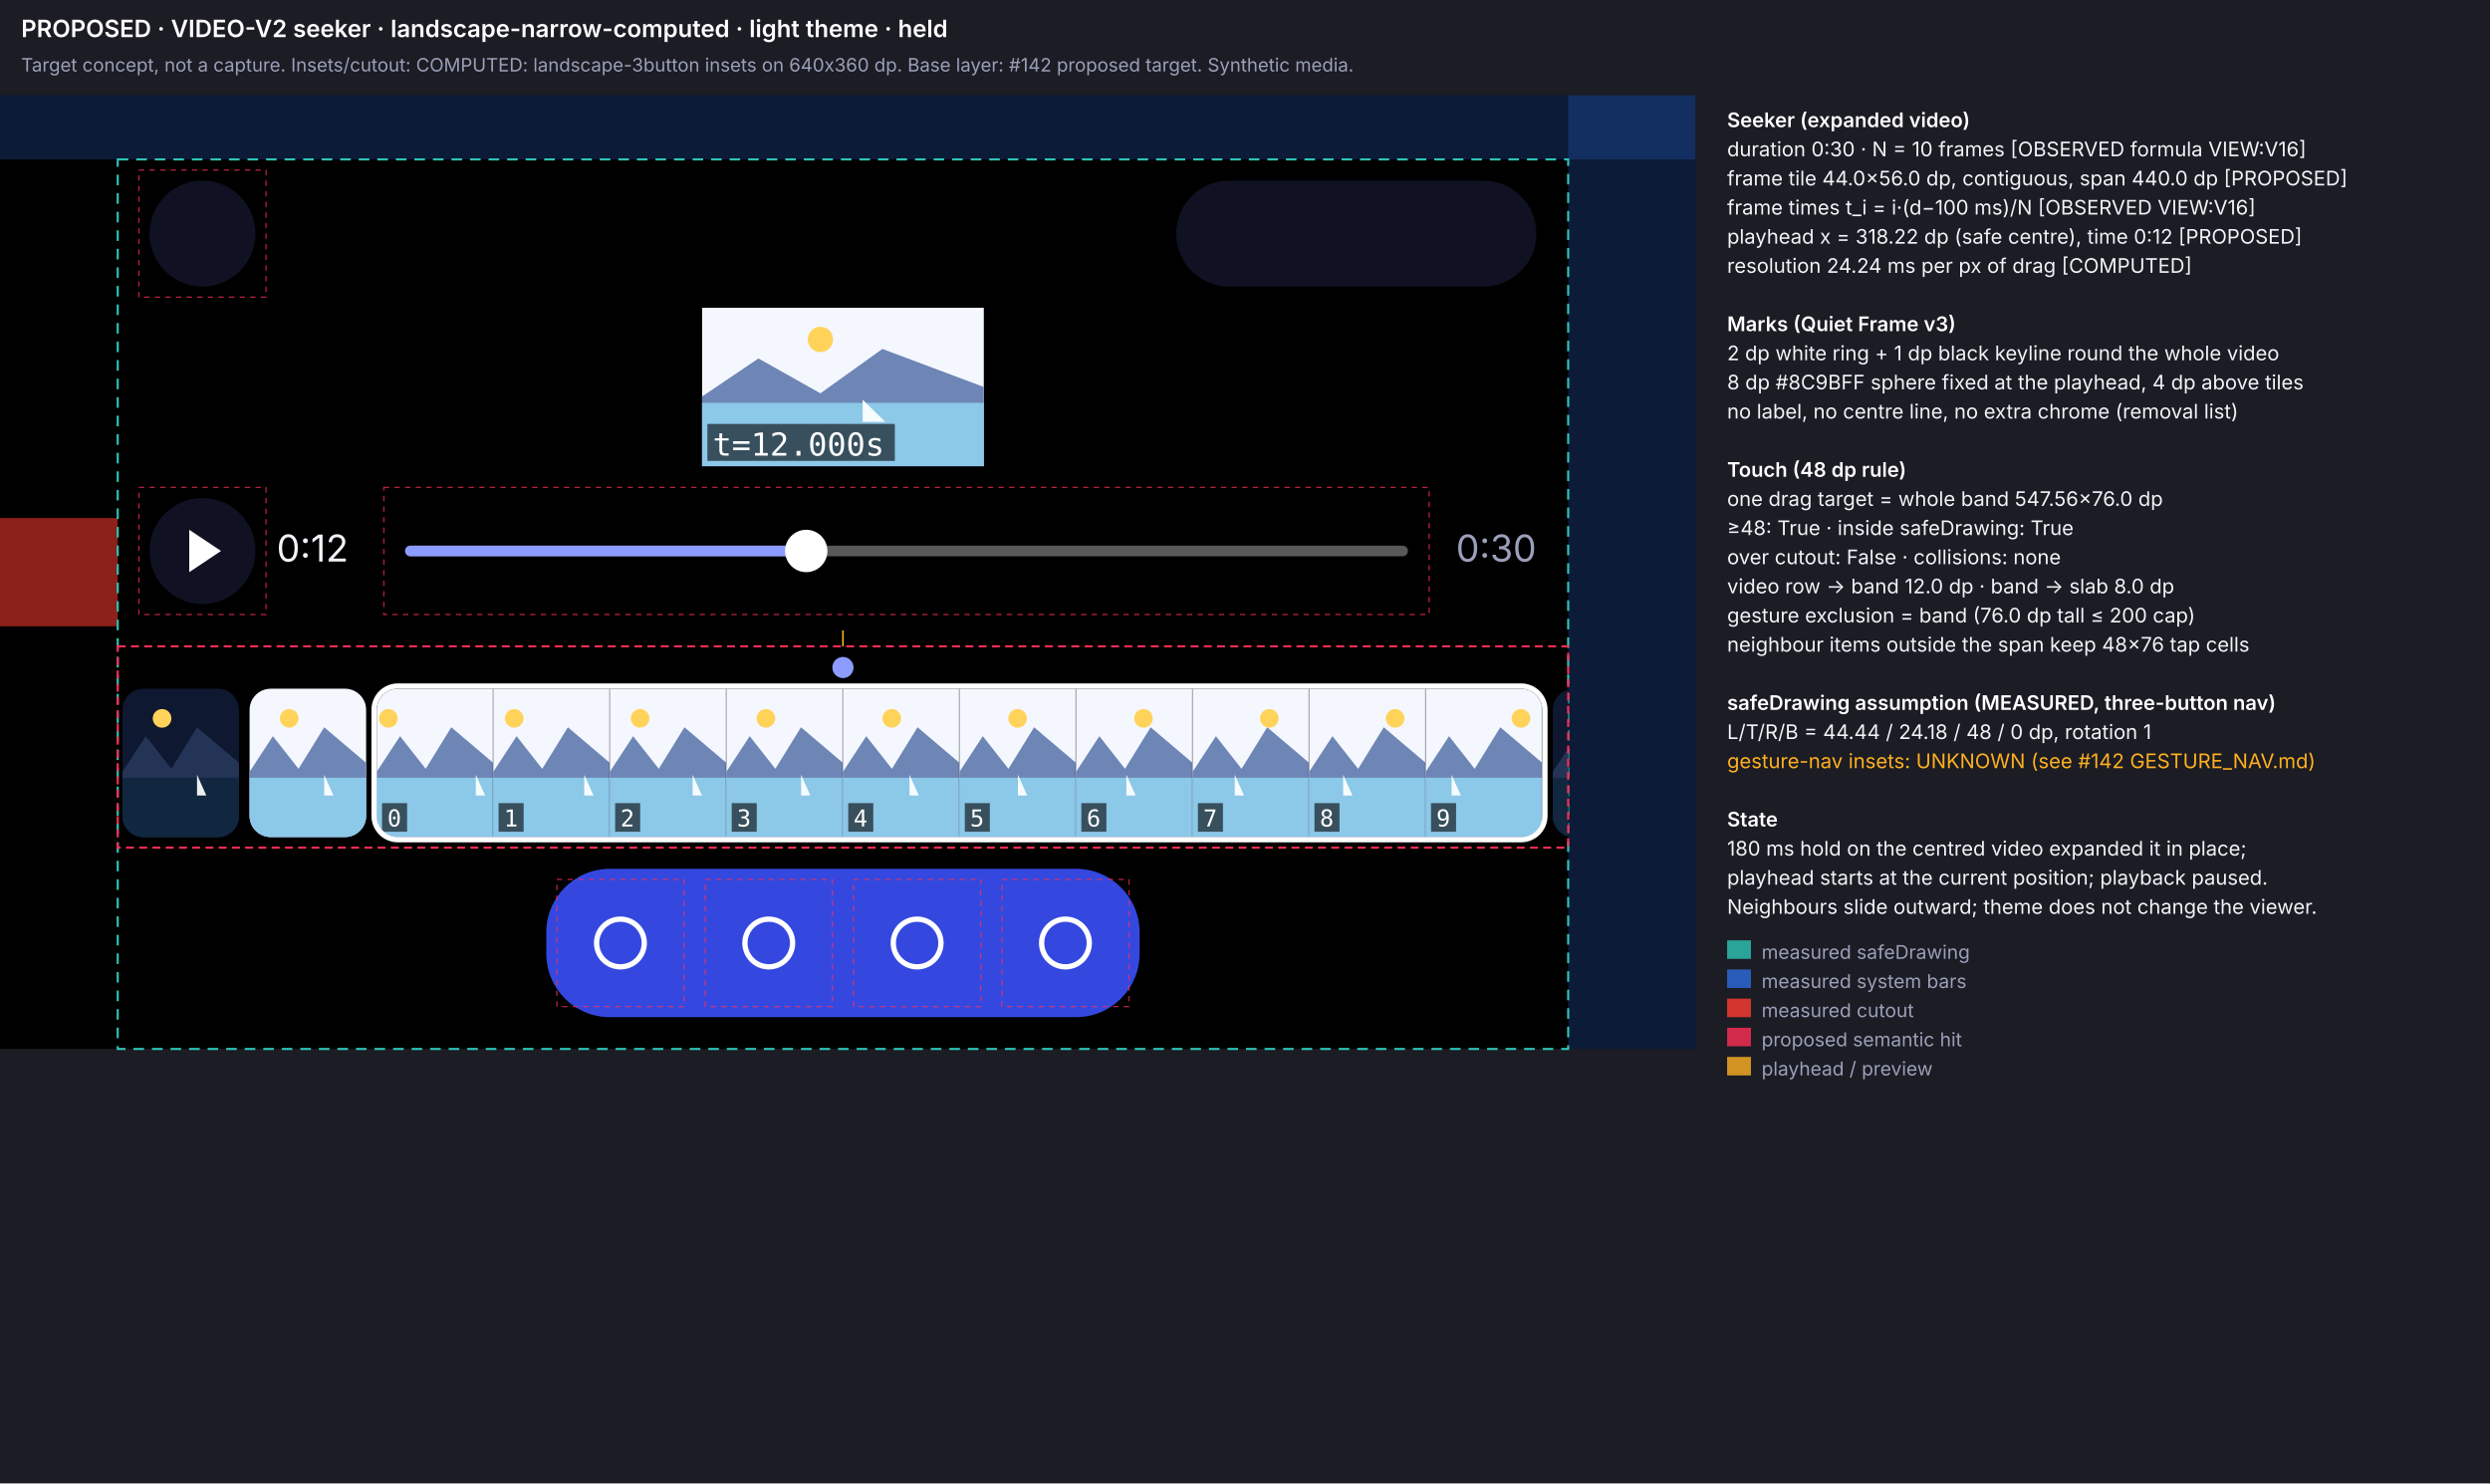
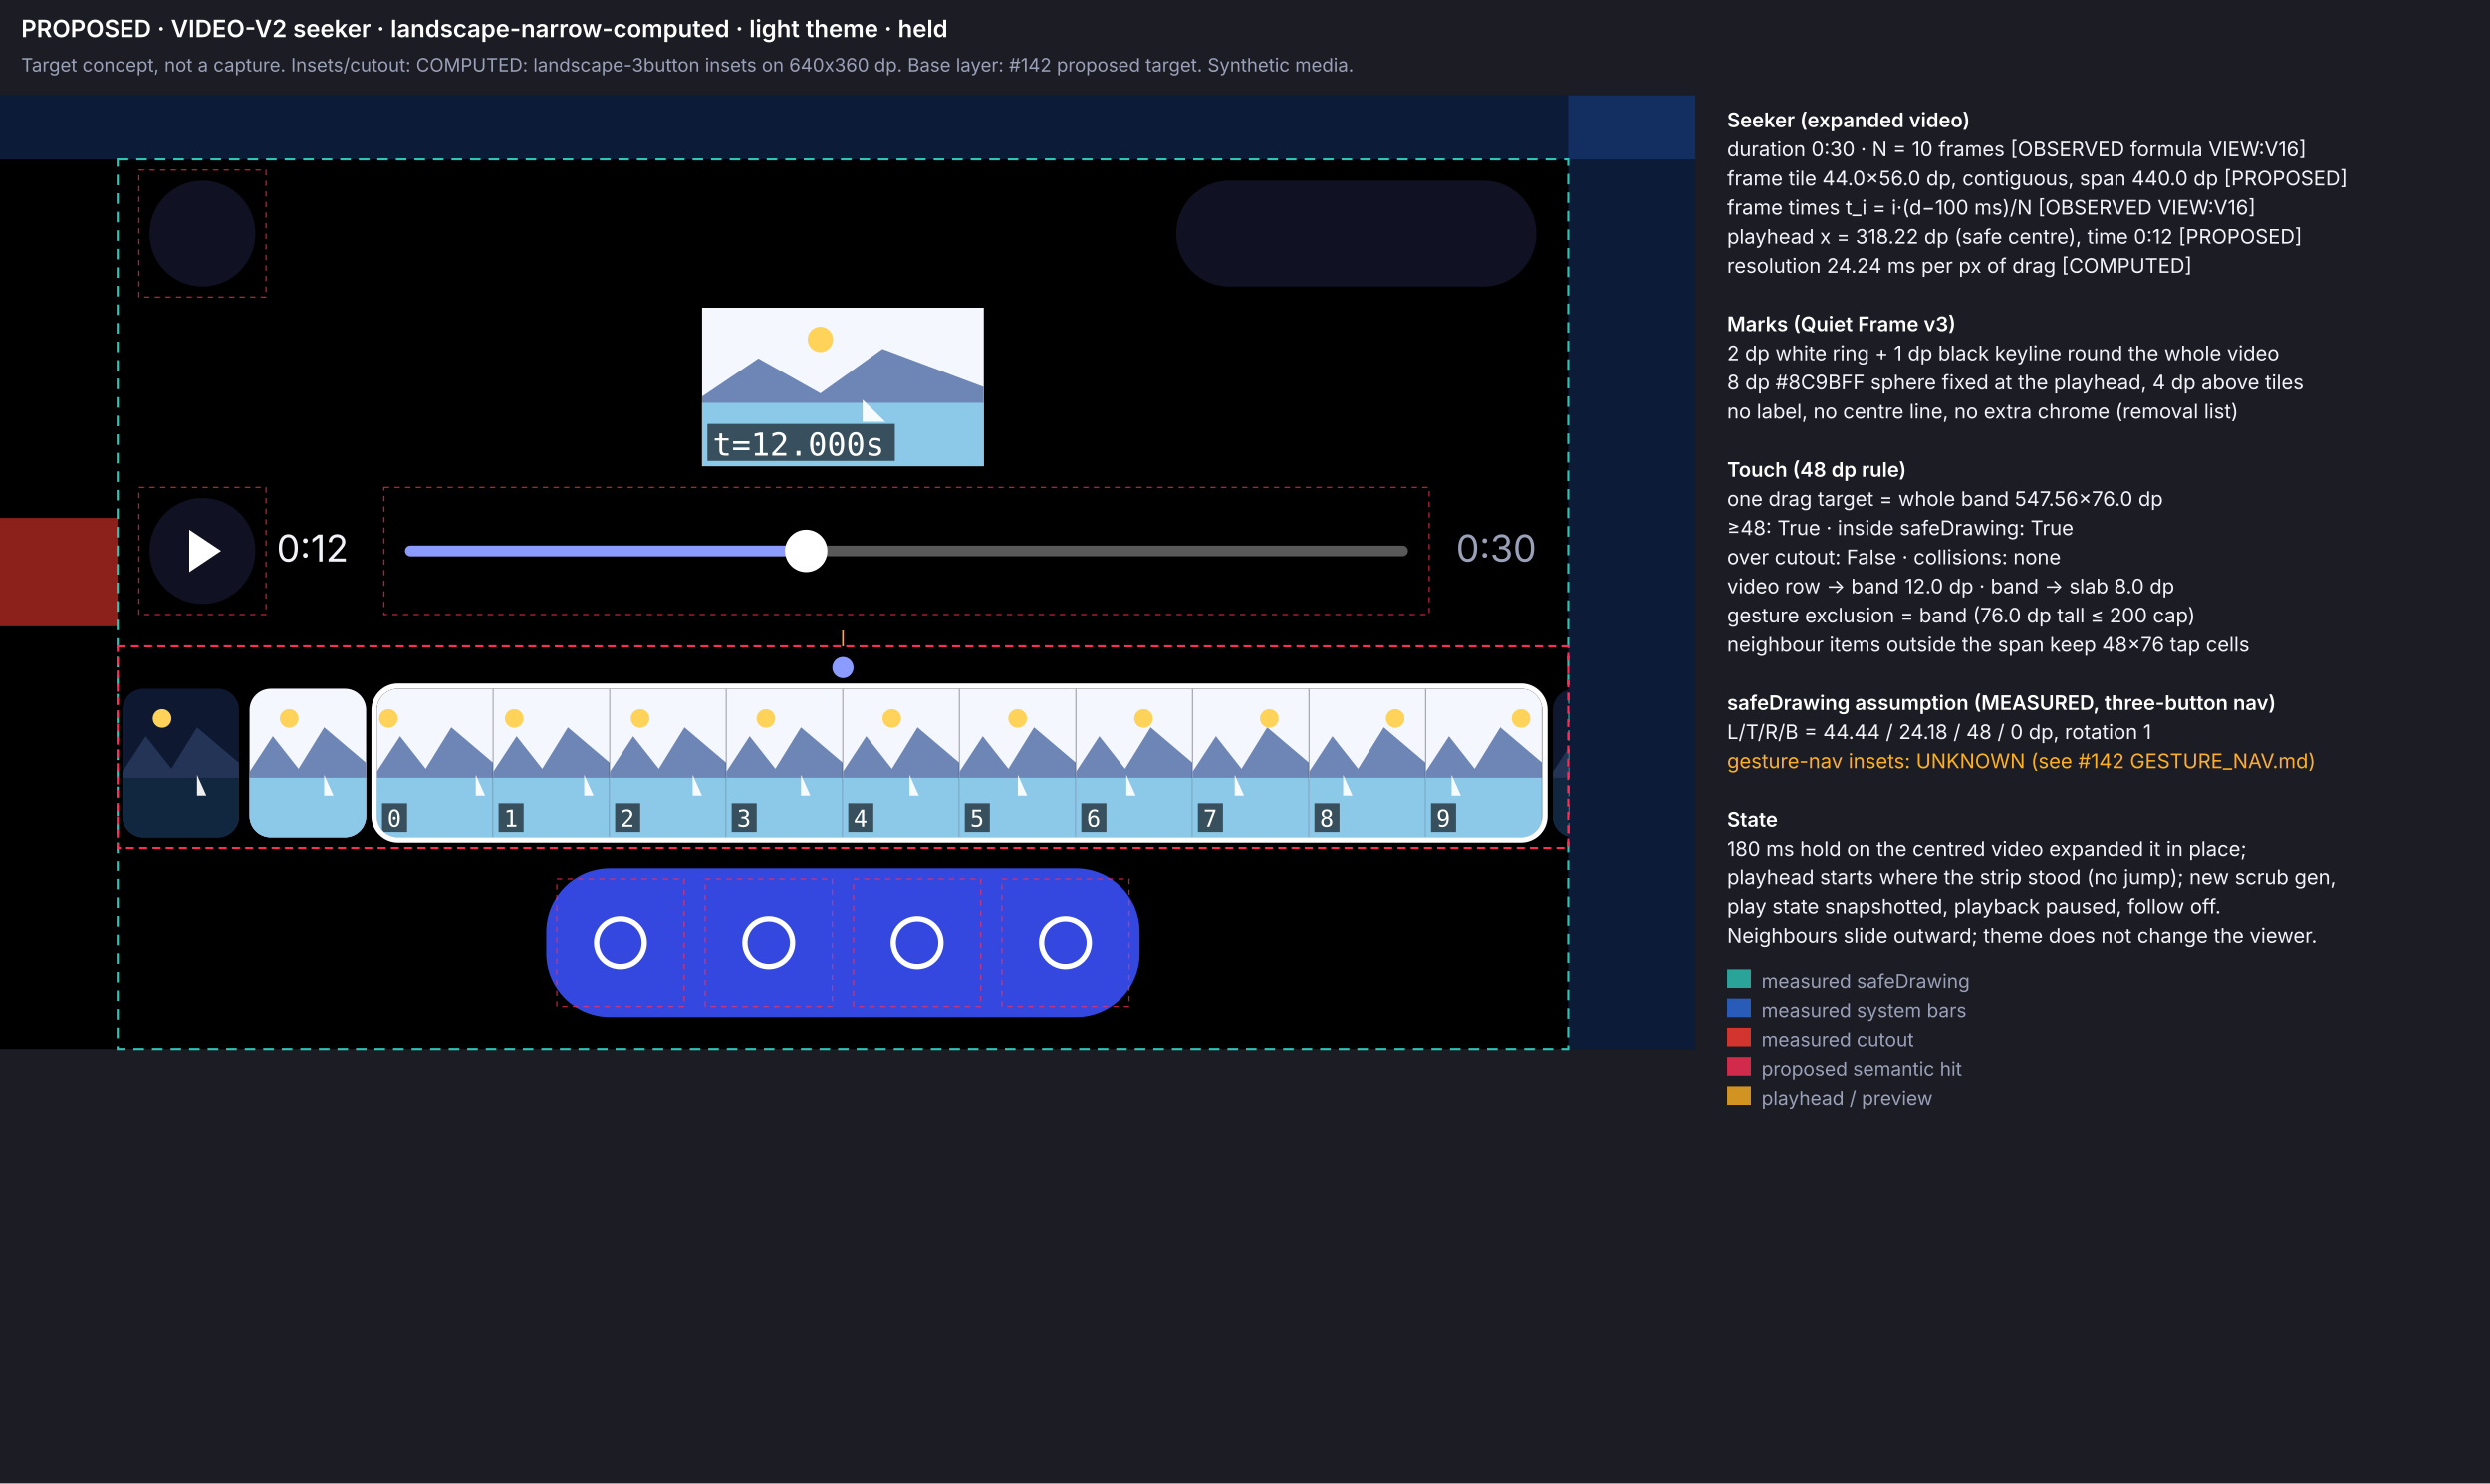
<svg xmlns="http://www.w3.org/2000/svg" viewBox="0 0 940.0 560.0" width="1880.0" height="1120.0" font-family="Funnel Sans, Inter, Arial, sans-serif">
  <rect width="940.0" height="560.0" fill="#1B1C24" />
  <text x="8" y="14" font-size="9" fill="#FFF" font-weight="600">PROPOSED · VIDEO-V2 seeker · landscape-narrow-computed · light theme · held</text>
  <text x="8" y="27" font-size="7" fill="#9AA0B8">Target concept, not a capture. Insets/cutout: COMPUTED: landscape-3button insets on 640x360 dp. Base layer: #142 proposed target. Synthetic media.</text>
  <g transform="translate(0,36)">
    <rect width="640.0" height="360.0" fill="#000" />
    <clipPath id="media">
      <rect x="265.05" y="80.18" width="106.35" height="59.82" rx="0" />
    </clipPath>
    <g clip-path="url(#media)">
      <rect x="265.05" y="80.18" width="106.35" height="59.82" fill="#F5F7FF" />
      <path d="M265.05 113.68 L286.32 99.32 L309.71 112.48 L333.11 95.73 L371.39 110.09 V140.0 H265.05 Z" fill="#6D86B5" />
      <rect x="265.05" y="116.07" width="106.35" height="23.93" fill="#8CC8E8" />
      <circle cx="309.71" cy="92.14" r="4.79" fill="#FFD35A" />
      <path d="M325.66 123.25 l0 -8.37 l8.51 8.37 Z" fill="#FFFFFF" opacity=".92" />
      <rect x="267.05" y="124.04" width="70.76" height="13.96" fill="#000" opacity=".6" />
      <text x="269.05" y="136.0" font-size="11.96" fill="#FFF" font-family="monospace">t=12.000s</text>
    </g>
    <rect width="640.0" height="24.18" fill="#2D6CDF" opacity=".25" />
    <rect x="592.0" width="48" height="360.0" fill="#2D6CDF" opacity=".25" />
    <rect x="0.0" y="159.56" width="44.44" height="40.88" fill="#FF3B30" opacity=".55" />
    <rect x="44.44" y="24.18" width="547.56" height="335.82" fill="none" stroke="#2EC4B6" stroke-dasharray="4 3" stroke-width=".8" />
    <circle cx="76.44" cy="52.18" r="20" fill="#14152A" opacity=".8" />
    <rect x="444.0" y="32.18" width="136.0" height="40.0" rx="20" fill="#14152A" opacity=".8" />
    <rect x="152.92" y="170.0" width="378.6" height="4" rx="2" fill="#FFF" opacity=".35" />
    <rect x="152.92" y="170.0" width="151.44" height="4" rx="2" fill="#8C9BFF" />
    <circle cx="304.36" cy="172.0" r="8" fill="#FFF" />
    <circle cx="76.44" cy="172.0" r="20" fill="#14152A" opacity=".8" />
    <path d="M71.44 164.0 l12 8 l-12 8 Z" fill="#FFF" />
    <text x="104.44" y="176.0" font-size="14.0" fill="#F2F3F8">0:12</text>
    <text x="580.0" y="176.0" font-size="14.0" fill="#9AA0B8" text-anchor="end">0:30</text>
    <clipPath id="bheldband">
      <rect x="44.44" y="206.0" width="547.56" height="80.0" />
    </clipPath>
    <g clip-path="url(#bheldband)">
      <clipPath id="bheldn-11">
        <rect x="94.22" y="224.0" width="44.0" height="56.0" rx="8" />
      </clipPath>
      <g clip-path="url(#bheldn-11)">
        <rect x="94.22" y="224.0" width="44.0" height="56.0" fill="#F5F7FF" />
        <path d="M94.22 255.36 L103.02 241.92 L112.7 254.24 L122.38 238.56 L138.22 252.0 V280.0 H94.22 Z" fill="#6D86B5" />
        <rect x="94.22" y="257.6" width="44.0" height="22.4" fill="#8CC8E8" />
        <circle cx="109.18" cy="235.2" r="3.52" fill="#FFD35A" />
        <path d="M122.38 264.32 l0 -7.84 l3.52 7.84 Z" fill="#FFFFFF" opacity=".92" />
      </g>
      <clipPath id="bheldn11">
        <rect x="586.22" y="224.0" width="44.0" height="56.0" rx="8" />
      </clipPath>
      <g clip-path="url(#bheldn11)">
        <rect x="586.22" y="224.0" width="44.0" height="56.0" fill="#0E1830" />
        <path d="M586.22 255.36 L595.02 241.92 L604.7 254.24 L614.38 238.56 L630.22 252.0 V280.0 H586.22 Z" fill="#243457" />
        <rect x="586.22" y="257.6" width="44.0" height="22.4" fill="#11263F" />
        <circle cx="601.18" cy="235.2" r="3.52" fill="#FFD35A" />
        <path d="M614.38 264.32 l0 -7.84 l3.52 7.84 Z" fill="#FFFFFF" opacity=".92" />
      </g>
      <clipPath id="bheldn-12">
        <rect x="46.22" y="224.0" width="44.0" height="56.0" rx="8" />
      </clipPath>
      <g clip-path="url(#bheldn-12)">
        <rect x="46.22" y="224.0" width="44.0" height="56.0" fill="#0E1830" />
        <path d="M46.22 255.36 L55.02 241.92 L64.7 254.24 L74.38 238.56 L90.22 252.0 V280.0 H46.22 Z" fill="#243457" />
        <rect x="46.22" y="257.6" width="44.0" height="22.4" fill="#11263F" />
        <circle cx="61.18" cy="235.2" r="3.52" fill="#FFD35A" />
        <path d="M74.38 264.32 l0 -7.84 l3.52 7.84 Z" fill="#FFFFFF" opacity=".92" />
      </g>
      <clipPath id="bheldn12">
        <rect x="634.22" y="224.0" width="44.0" height="56.0" rx="8" />
      </clipPath>
      <g clip-path="url(#bheldn12)">
        <rect x="634.22" y="224.0" width="44.0" height="56.0" fill="#F5F7FF" />
        <path d="M634.22 255.36 L643.02 241.92 L652.7 254.24 L662.38 238.56 L678.22 252.0 V280.0 H634.22 Z" fill="#6D86B5" />
        <rect x="634.22" y="257.6" width="44.0" height="22.4" fill="#8CC8E8" />
        <circle cx="649.18" cy="235.2" r="3.52" fill="#FFD35A" />
        <path d="M662.38 264.32 l0 -7.84 l3.52 7.84 Z" fill="#FFFFFF" opacity=".92" />
      </g>
      <clipPath id="bheldn-13">
        <rect x="-1.78" y="224.0" width="44.0" height="56.0" rx="8" />
      </clipPath>
      <g clip-path="url(#bheldn-13)">
        <rect x="-1.78" y="224.0" width="44.0" height="56.0" fill="#F5F7FF" />
        <path d="M-1.78 255.36 L7.02 241.92 L16.7 254.24 L26.38 238.56 L42.22 252.0 V280.0 H-1.78 Z" fill="#6D86B5" />
        <rect x="-1.78" y="257.6" width="44.0" height="22.4" fill="#8CC8E8" />
        <circle cx="13.18" cy="235.2" r="3.52" fill="#FFD35A" />
        <path d="M26.38 264.32 l0 -7.84 l3.52 7.84 Z" fill="#FFFFFF" opacity=".92" />
      </g>
      <clipPath id="bheldn-14">
        <rect x="-49.78" y="224.0" width="44.0" height="56.0" rx="8" />
      </clipPath>
      <g clip-path="url(#bheldn-14)">
        <rect x="-49.78" y="224.0" width="44.0" height="56.0" fill="#0E1830" />
        <path d="M-49.78 255.36 L-40.98 241.92 L-31.3 254.24 L-21.62 238.56 L-5.78 252.0 V280.0 H-49.78 Z" fill="#243457" />
        <rect x="-49.78" y="257.6" width="44.0" height="22.4" fill="#11263F" />
        <circle cx="-34.82" cy="235.2" r="3.52" fill="#FFD35A" />
        <path d="M-21.62 264.32 l0 -7.84 l3.52 7.84 Z" fill="#FFFFFF" opacity=".92" />
      </g>
      <clipPath id="bheldspan">
        <rect x="142.22" y="224.0" width="440.0" height="56.0" rx="8" />
      </clipPath>
      <g clip-path="url(#bheldspan)">
        <rect x="142.22" y="224.0" width="44.0" height="56.0" fill="#F5F7FF" />
        <path d="M142.22 255.36 L151.02 241.92 L160.7 254.24 L170.38 238.56 L186.22 252.0 V280.0 H142.22 Z" fill="#6D86B5" />
        <rect x="142.22" y="257.6" width="44.0" height="22.4" fill="#8CC8E8" />
        <circle cx="146.62" cy="235.2" r="3.52" fill="#FFD35A" />
        <path d="M179.62 264.32 l0 -7.84 l3.52 7.84 Z" fill="#FFFFFF" opacity=".92" />
        <rect x="144.22" y="267.2" width="9.46" height="10.8" fill="#000" opacity=".6" />
        <text x="146.22" y="276.0" font-size="8.8" fill="#FFF" font-family="monospace">0</text>
        <line x1="186.22" y1="224.0" x2="186.22" y2="280.0" stroke="#000" stroke-opacity=".35" stroke-width=".5" />
        <rect x="186.22" y="224.0" width="44.0" height="56.0" fill="#F5F7FF" />
        <path d="M186.22 255.36 L195.02 241.92 L204.7 254.24 L214.38 238.56 L230.22 252.0 V280.0 H186.22 Z" fill="#6D86B5" />
        <rect x="186.22" y="257.6" width="44.0" height="22.4" fill="#8CC8E8" />
        <circle cx="194.13" cy="235.2" r="3.52" fill="#FFD35A" />
        <path d="M220.55 264.32 l0 -7.84 l3.52 7.84 Z" fill="#FFFFFF" opacity=".92" />
        <rect x="188.22" y="267.2" width="9.46" height="10.8" fill="#000" opacity=".6" />
        <text x="190.22" y="276.0" font-size="8.8" fill="#FFF" font-family="monospace">1</text>
        <line x1="230.22" y1="224.0" x2="230.22" y2="280.0" stroke="#000" stroke-opacity=".35" stroke-width=".5" />
        <rect x="230.22" y="224.0" width="44.0" height="56.0" fill="#F5F7FF" />
        <path d="M230.22 255.36 L239.02 241.92 L248.7 254.24 L258.38 238.56 L274.22 252.0 V280.0 H230.22 Z" fill="#6D86B5" />
        <rect x="230.22" y="257.6" width="44.0" height="22.4" fill="#8CC8E8" />
        <circle cx="241.64" cy="235.2" r="3.52" fill="#FFD35A" />
        <path d="M261.48 264.32 l0 -7.84 l3.52 7.84 Z" fill="#FFFFFF" opacity=".92" />
        <rect x="232.22" y="267.2" width="9.46" height="10.8" fill="#000" opacity=".6" />
        <text x="234.22" y="276.0" font-size="8.8" fill="#FFF" font-family="monospace">2</text>
        <line x1="274.22" y1="224.0" x2="274.22" y2="280.0" stroke="#000" stroke-opacity=".35" stroke-width=".5" />
        <rect x="274.22" y="224.0" width="44.0" height="56.0" fill="#F5F7FF" />
        <path d="M274.22 255.36 L283.02 241.92 L292.7 254.24 L302.38 238.56 L318.22 252.0 V280.0 H274.22 Z" fill="#6D86B5" />
        <rect x="274.22" y="257.6" width="44.0" height="22.4" fill="#8CC8E8" />
        <circle cx="289.14" cy="235.2" r="3.52" fill="#FFD35A" />
        <path d="M302.41 264.32 l0 -7.84 l3.52 7.84 Z" fill="#FFFFFF" opacity=".92" />
        <rect x="276.22" y="267.2" width="9.46" height="10.8" fill="#000" opacity=".6" />
        <text x="278.22" y="276.0" font-size="8.8" fill="#FFF" font-family="monospace">3</text>
        <line x1="318.22" y1="224.0" x2="318.22" y2="280.0" stroke="#000" stroke-opacity=".35" stroke-width=".5" />
        <rect x="318.22" y="224.0" width="44.0" height="56.0" fill="#F5F7FF" />
        <path d="M318.22 255.36 L327.02 241.92 L336.7 254.24 L346.38 238.56 L362.22 252.0 V280.0 H318.22 Z" fill="#6D86B5" />
        <rect x="318.22" y="257.6" width="44.0" height="22.4" fill="#8CC8E8" />
        <circle cx="336.65" cy="235.2" r="3.52" fill="#FFD35A" />
        <path d="M343.34 264.32 l0 -7.84 l3.52 7.84 Z" fill="#FFFFFF" opacity=".92" />
        <rect x="320.22" y="267.2" width="9.46" height="10.8" fill="#000" opacity=".6" />
        <text x="322.22" y="276.0" font-size="8.8" fill="#FFF" font-family="monospace">4</text>
        <line x1="362.22" y1="224.0" x2="362.22" y2="280.0" stroke="#000" stroke-opacity=".35" stroke-width=".5" />
        <rect x="362.22" y="224.0" width="44.0" height="56.0" fill="#F5F7FF" />
        <path d="M362.22 255.36 L371.02 241.92 L380.7 254.24 L390.38 238.56 L406.22 252.0 V280.0 H362.22 Z" fill="#6D86B5" />
        <rect x="362.22" y="257.6" width="44.0" height="22.4" fill="#8CC8E8" />
        <circle cx="384.16" cy="235.2" r="3.52" fill="#FFD35A" />
        <path d="M384.27 264.32 l0 -7.84 l3.52 7.84 Z" fill="#FFFFFF" opacity=".92" />
        <rect x="364.22" y="267.2" width="9.46" height="10.8" fill="#000" opacity=".6" />
        <text x="366.22" y="276.0" font-size="8.8" fill="#FFF" font-family="monospace">5</text>
        <line x1="406.22" y1="224.0" x2="406.22" y2="280.0" stroke="#000" stroke-opacity=".35" stroke-width=".5" />
        <rect x="406.22" y="224.0" width="44.0" height="56.0" fill="#F5F7FF" />
        <path d="M406.22 255.36 L415.02 241.92 L424.7 254.24 L434.38 238.56 L450.22 252.0 V280.0 H406.22 Z" fill="#6D86B5" />
        <rect x="406.22" y="257.6" width="44.0" height="22.4" fill="#8CC8E8" />
        <circle cx="431.67" cy="235.2" r="3.52" fill="#FFD35A" />
        <path d="M425.2 264.32 l0 -7.84 l3.52 7.84 Z" fill="#FFFFFF" opacity=".92" />
        <rect x="408.22" y="267.2" width="9.46" height="10.8" fill="#000" opacity=".6" />
        <text x="410.22" y="276.0" font-size="8.8" fill="#FFF" font-family="monospace">6</text>
        <line x1="450.22" y1="224.0" x2="450.22" y2="280.0" stroke="#000" stroke-opacity=".35" stroke-width=".5" />
        <rect x="450.22" y="224.0" width="44.0" height="56.0" fill="#F5F7FF" />
        <path d="M450.22 255.36 L459.02 241.92 L468.7 254.24 L478.38 238.56 L494.22 252.0 V280.0 H450.22 Z" fill="#6D86B5" />
        <rect x="450.22" y="257.6" width="44.0" height="22.4" fill="#8CC8E8" />
        <circle cx="479.18" cy="235.2" r="3.52" fill="#FFD35A" />
        <path d="M466.13 264.32 l0 -7.84 l3.52 7.84 Z" fill="#FFFFFF" opacity=".92" />
        <rect x="452.22" y="267.2" width="9.46" height="10.8" fill="#000" opacity=".6" />
        <text x="454.22" y="276.0" font-size="8.8" fill="#FFF" font-family="monospace">7</text>
        <line x1="494.22" y1="224.0" x2="494.22" y2="280.0" stroke="#000" stroke-opacity=".35" stroke-width=".5" />
        <rect x="494.22" y="224.0" width="44.0" height="56.0" fill="#F5F7FF" />
        <path d="M494.22 255.36 L503.02 241.92 L512.7 254.24 L522.38 238.56 L538.22 252.0 V280.0 H494.22 Z" fill="#6D86B5" />
        <rect x="494.22" y="257.6" width="44.0" height="22.4" fill="#8CC8E8" />
        <circle cx="526.69" cy="235.2" r="3.52" fill="#FFD35A" />
        <path d="M507.06 264.32 l0 -7.84 l3.52 7.84 Z" fill="#FFFFFF" opacity=".92" />
        <rect x="496.22" y="267.2" width="9.46" height="10.8" fill="#000" opacity=".6" />
        <text x="498.22" y="276.0" font-size="8.8" fill="#FFF" font-family="monospace">8</text>
        <line x1="538.22" y1="224.0" x2="538.22" y2="280.0" stroke="#000" stroke-opacity=".35" stroke-width=".5" />
        <rect x="538.22" y="224.0" width="44.0" height="56.0" fill="#F5F7FF" />
        <path d="M538.22 255.36 L547.02 241.92 L556.7 254.24 L566.38 238.56 L582.22 252.0 V280.0 H538.22 Z" fill="#6D86B5" />
        <rect x="538.22" y="257.6" width="44.0" height="22.4" fill="#8CC8E8" />
        <circle cx="574.19" cy="235.2" r="3.52" fill="#FFD35A" />
        <path d="M547.99 264.32 l0 -7.84 l3.52 7.84 Z" fill="#FFFFFF" opacity=".92" />
        <rect x="540.22" y="267.2" width="9.46" height="10.8" fill="#000" opacity=".6" />
        <text x="542.22" y="276.0" font-size="8.8" fill="#FFF" font-family="monospace">9</text>
        <line x1="582.22" y1="224.0" x2="582.22" y2="280.0" stroke="#000" stroke-opacity=".35" stroke-width=".5" />
      </g>
      <rect x="139.22" y="221.0" width="446.0" height="62.0" rx="11" fill="none" stroke="#000" stroke-width="1" />
      <rect x="141.22" y="223.0" width="442.0" height="58.0" rx="9" fill="none" stroke="#FFF" stroke-width="2" />
    </g>
    <circle cx="318.22" cy="216.0" r="5.0" fill="#000" />
    <circle cx="318.22" cy="216.0" r="4.0" fill="#8C9BFF" />
    <rect x="206.22" y="292.0" width="224.0" height="56.0" rx="24" fill="#3448E0" />
    <circle cx="234.22" cy="320.0" r="9" fill="none" stroke="#FFF" stroke-width="2" />
    <circle cx="290.22" cy="320.0" r="9" fill="none" stroke="#FFF" stroke-width="2" />
    <circle cx="346.22" cy="320.0" r="9" fill="none" stroke="#FFF" stroke-width="2" />
    <circle cx="402.22" cy="320.0" r="9" fill="none" stroke="#FFF" stroke-width="2" />
    <rect x="44.44" y="208.0" width="547.56" height="76.0" fill="none" stroke="#FF2D55" stroke-width=".8" stroke-dasharray="3 2" />
    <rect x="52.44" y="148.0" width="48.0" height="48.0" fill="none" stroke="#FF2D55" stroke-width=".5" stroke-dasharray="2 2" opacity=".7" />
    <rect x="144.92" y="148.0" width="394.6" height="48.0" fill="none" stroke="#FF2D55" stroke-width=".5" stroke-dasharray="2 2" opacity=".7" />
    <rect x="210.22" y="296.0" width="48.0" height="48.0" fill="none" stroke="#FF2D55" stroke-width=".5" stroke-dasharray="2 2" opacity=".7" />
    <rect x="266.22" y="296.0" width="48.0" height="48.0" fill="none" stroke="#FF2D55" stroke-width=".5" stroke-dasharray="2 2" opacity=".7" />
    <rect x="322.22" y="296.0" width="48.0" height="48.0" fill="none" stroke="#FF2D55" stroke-width=".5" stroke-dasharray="2 2" opacity=".7" />
    <rect x="378.22" y="296.0" width="48.0" height="48.0" fill="none" stroke="#FF2D55" stroke-width=".5" stroke-dasharray="2 2" opacity=".7" />
    <rect x="52.44" y="28.18" width="48.0" height="48.0" fill="none" stroke="#FF2D55" stroke-width=".5" stroke-dasharray="2 2" opacity=".7" />
    <line x1="318.22" y1="202.0" x2="318.22" y2="208.0" stroke="#FFB020" stroke-width=".6" />
  </g>
  <g transform="translate(652.0,48)">
    <text x="0" y="0" font-size="7.6" fill="#FFF" font-weight="600">Seeker (expanded video)</text>
    <text x="0" y="11" font-size="7.6" fill="#F2F3F8" font-weight="400">duration 0:30 · N = 10 frames  [OBSERVED formula VIEW:V16]</text>
    <text x="0" y="22" font-size="7.6" fill="#F2F3F8" font-weight="400">frame tile 44.0×56.0 dp, contiguous, span 440.0 dp  [PROPOSED]</text>
    <text x="0" y="33" font-size="7.6" fill="#F2F3F8" font-weight="400">frame times t_i = i·(d−100 ms)/N  [OBSERVED VIEW:V16]</text>
    <text x="0" y="44" font-size="7.6" fill="#F2F3F8" font-weight="400">playhead x = 318.22 dp (safe centre), time 0:12  [PROPOSED]</text>
    <text x="0" y="55" font-size="7.6" fill="#F2F3F8" font-weight="400">resolution 24.24 ms per px of drag  [COMPUTED]</text>
    <text x="0" y="66" font-size="7.6" fill="#F2F3F8" font-weight="400" />
    <text x="0" y="77" font-size="7.6" fill="#FFF" font-weight="600">Marks (Quiet Frame v3)</text>
    <text x="0" y="88" font-size="7.6" fill="#F2F3F8" font-weight="400">2 dp white ring + 1 dp black keyline round the whole video</text>
    <text x="0" y="99" font-size="7.6" fill="#F2F3F8" font-weight="400">8 dp #8C9BFF sphere fixed at the playhead, 4 dp above tiles</text>
    <text x="0" y="110" font-size="7.6" fill="#F2F3F8" font-weight="400">no label, no centre line, no extra chrome (removal list)</text>
    <text x="0" y="121" font-size="7.6" fill="#F2F3F8" font-weight="400" />
    <text x="0" y="132" font-size="7.6" fill="#FFF" font-weight="600">Touch (48 dp rule)</text>
    <text x="0" y="143" font-size="7.6" fill="#F2F3F8" font-weight="400">one drag target = whole band 547.56×76.0 dp</text>
    <text x="0" y="154" font-size="7.6" fill="#F2F3F8" font-weight="400">≥48: True · inside safeDrawing: True</text>
    <text x="0" y="165" font-size="7.6" fill="#F2F3F8" font-weight="400">over cutout: False · collisions: none</text>
    <text x="0" y="176" font-size="7.6" fill="#F2F3F8" font-weight="400">video row → band 12.0 dp · band → slab 8.0 dp</text>
    <text x="0" y="187" font-size="7.6" fill="#F2F3F8" font-weight="400">gesture exclusion = band (76.0 dp tall ≤ 200 cap)</text>
    <text x="0" y="198" font-size="7.6" fill="#F2F3F8" font-weight="400">neighbour items outside the span keep 48×76 tap cells</text>
    <text x="0" y="209" font-size="7.6" fill="#F2F3F8" font-weight="400" />
    <text x="0" y="220" font-size="7.6" fill="#FFF" font-weight="600">safeDrawing assumption (MEASURED, three-button nav)</text>
    <text x="0" y="231" font-size="7.6" fill="#F2F3F8" font-weight="400">L/T/R/B = 44.44 / 24.18 / 48 / 0 dp, rotation 1</text>
    <text x="0" y="242" font-size="7.6" fill="#FFB020" font-weight="400">gesture-nav insets: UNKNOWN (see #142 GESTURE_NAV.md)</text>
    <text x="0" y="253" font-size="7.6" fill="#F2F3F8" font-weight="400" />
    <text x="0" y="264" font-size="7.6" fill="#FFF" font-weight="600">State</text>
    <text x="0" y="275" font-size="7.6" fill="#F2F3F8" font-weight="400">180 ms hold on the centred video expanded it in place;</text>
-     <text x="0" y="286" font-size="7.6" fill="#F2F3F8" font-weight="400">playhead starts at the current position; playback paused.</text>
-     <text x="0" y="297" font-size="7.6" fill="#F2F3F8" font-weight="400">Neighbours slide outward; theme does not change the viewer.</text>
-     <rect x="0" y="307" width="9" height="7" fill="#2EC4B6" opacity=".8" />
-     <text x="13" y="314" font-size="7.2" fill="#9AA0B8">measured safeDrawing</text>
-     <rect x="0" y="318" width="9" height="7" fill="#2D6CDF" opacity=".8" />
-     <text x="13" y="325" font-size="7.2" fill="#9AA0B8">measured system bars</text>
-     <rect x="0" y="329" width="9" height="7" fill="#FF3B30" opacity=".8" />
-     <text x="13" y="336" font-size="7.2" fill="#9AA0B8">measured cutout</text>
-     <rect x="0" y="340" width="9" height="7" fill="#FF2D55" opacity=".8" />
-     <text x="13" y="347" font-size="7.2" fill="#9AA0B8">proposed semantic hit</text>
-     <rect x="0" y="351" width="9" height="7" fill="#FFB020" opacity=".8" />
-     <text x="13" y="358" font-size="7.2" fill="#9AA0B8">playhead / preview</text>
+     <text x="0" y="286" font-size="7.6" fill="#F2F3F8" font-weight="400">playhead starts where the strip stood (no jump); new scrub gen,</text>
+     <text x="0" y="297" font-size="7.6" fill="#F2F3F8" font-weight="400">play state snapshotted, playback paused, follow off.</text>
+     <text x="0" y="308" font-size="7.6" fill="#F2F3F8" font-weight="400">Neighbours slide outward; theme does not change the viewer.</text>
+     <rect x="0" y="318" width="9" height="7" fill="#2EC4B6" opacity=".8" />
+     <text x="13" y="325" font-size="7.2" fill="#9AA0B8">measured safeDrawing</text>
+     <rect x="0" y="329" width="9" height="7" fill="#2D6CDF" opacity=".8" />
+     <text x="13" y="336" font-size="7.2" fill="#9AA0B8">measured system bars</text>
+     <rect x="0" y="340" width="9" height="7" fill="#FF3B30" opacity=".8" />
+     <text x="13" y="347" font-size="7.2" fill="#9AA0B8">measured cutout</text>
+     <rect x="0" y="351" width="9" height="7" fill="#FF2D55" opacity=".8" />
+     <text x="13" y="358" font-size="7.2" fill="#9AA0B8">proposed semantic hit</text>
+     <rect x="0" y="362" width="9" height="7" fill="#FFB020" opacity=".8" />
+     <text x="13" y="369" font-size="7.2" fill="#9AA0B8">playhead / preview</text>
  </g>
</svg>
